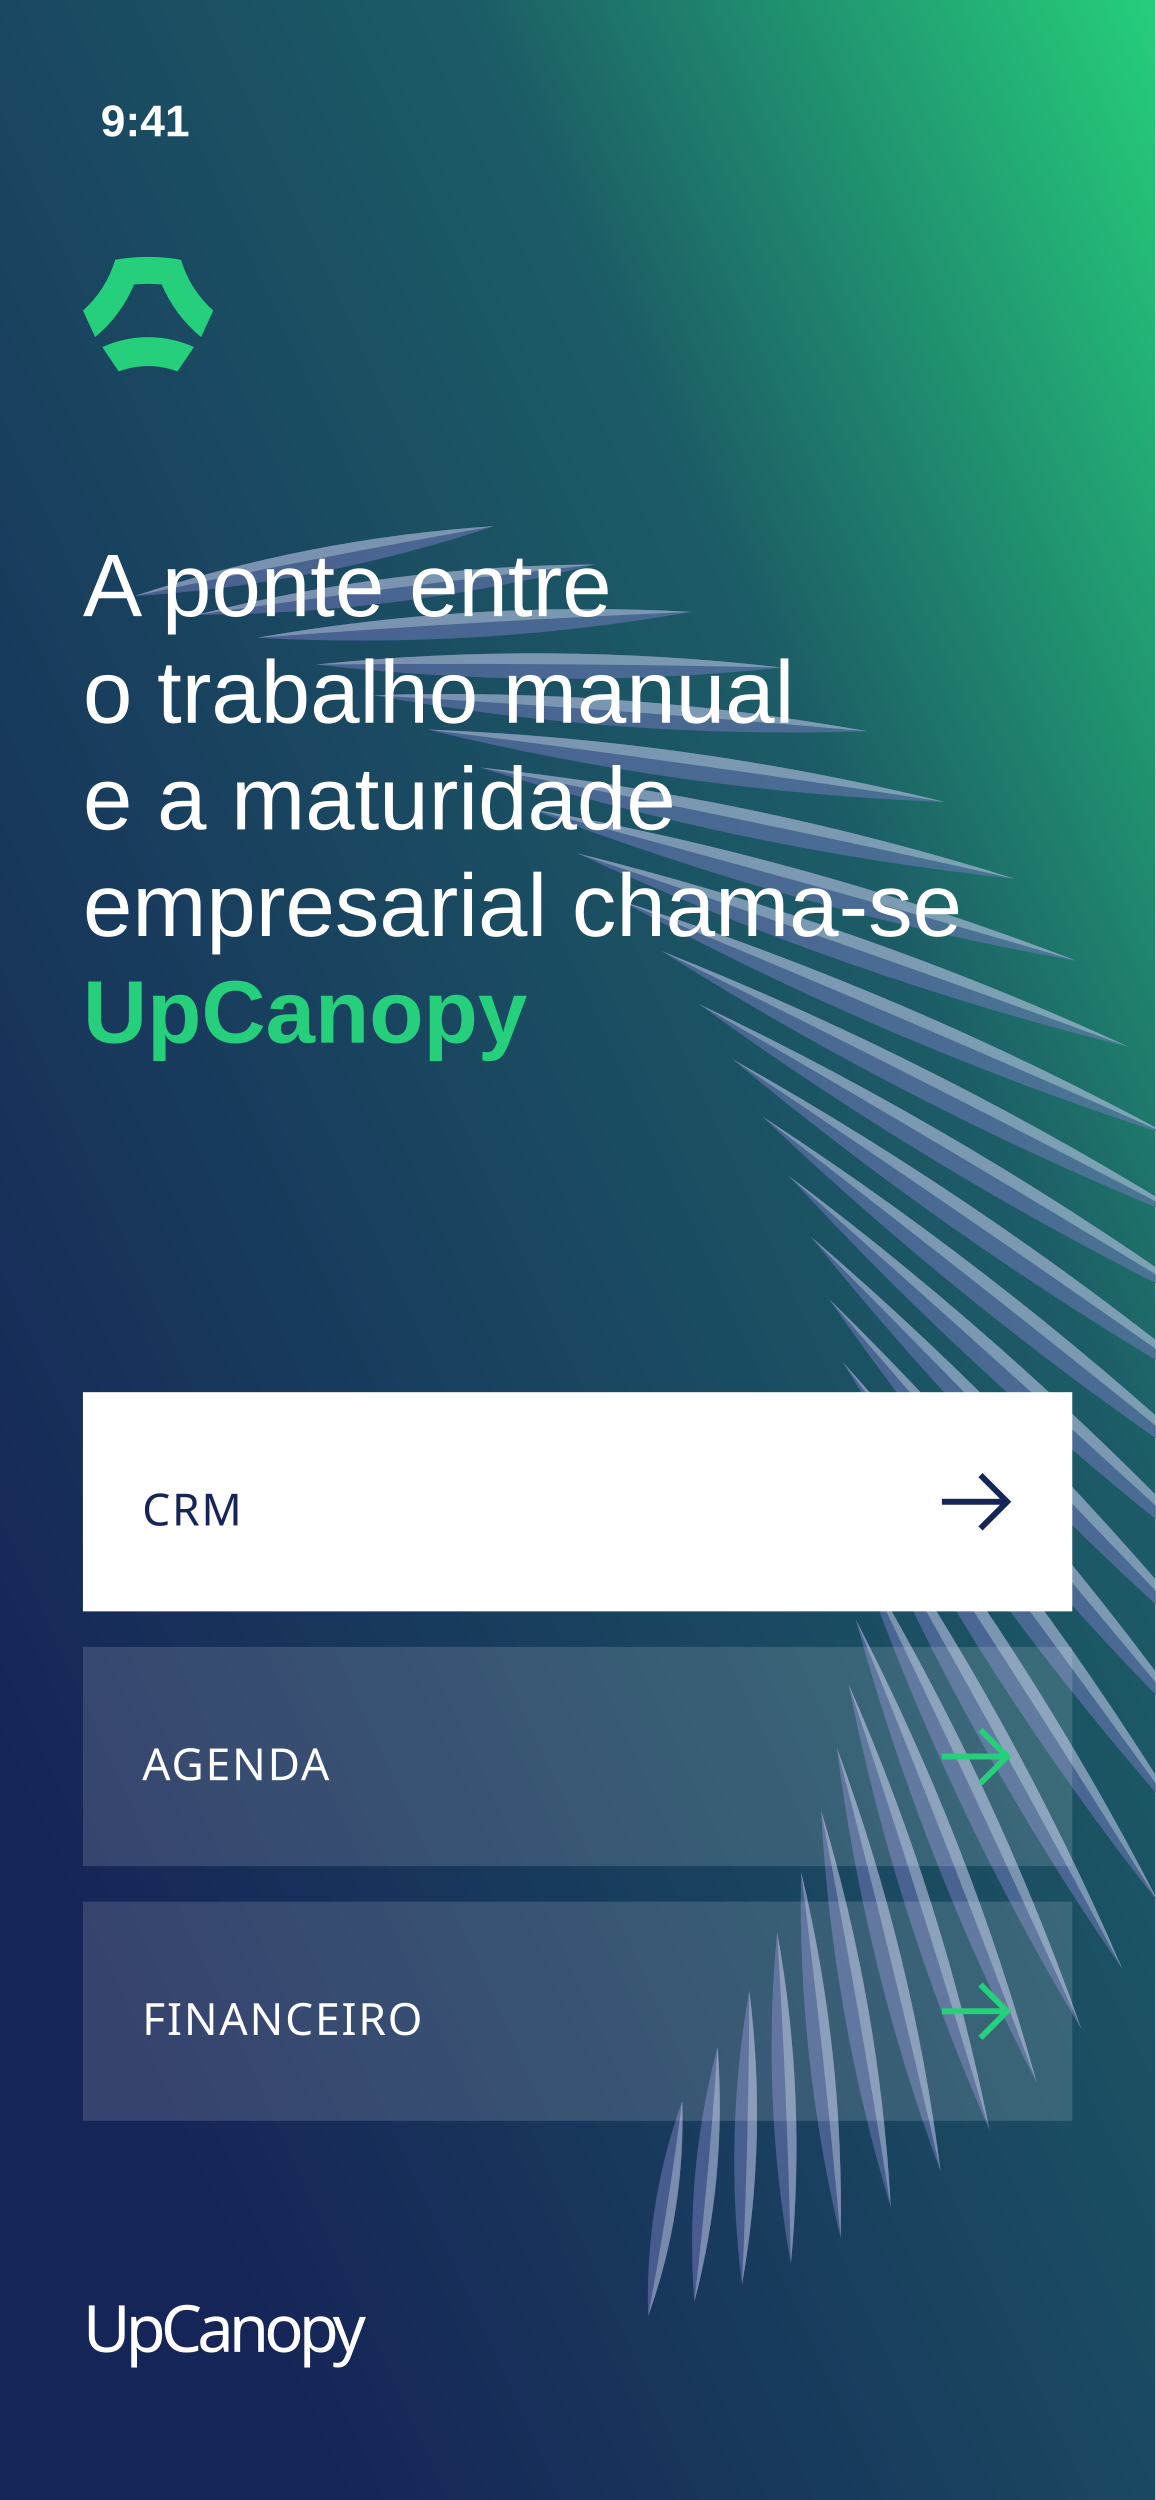
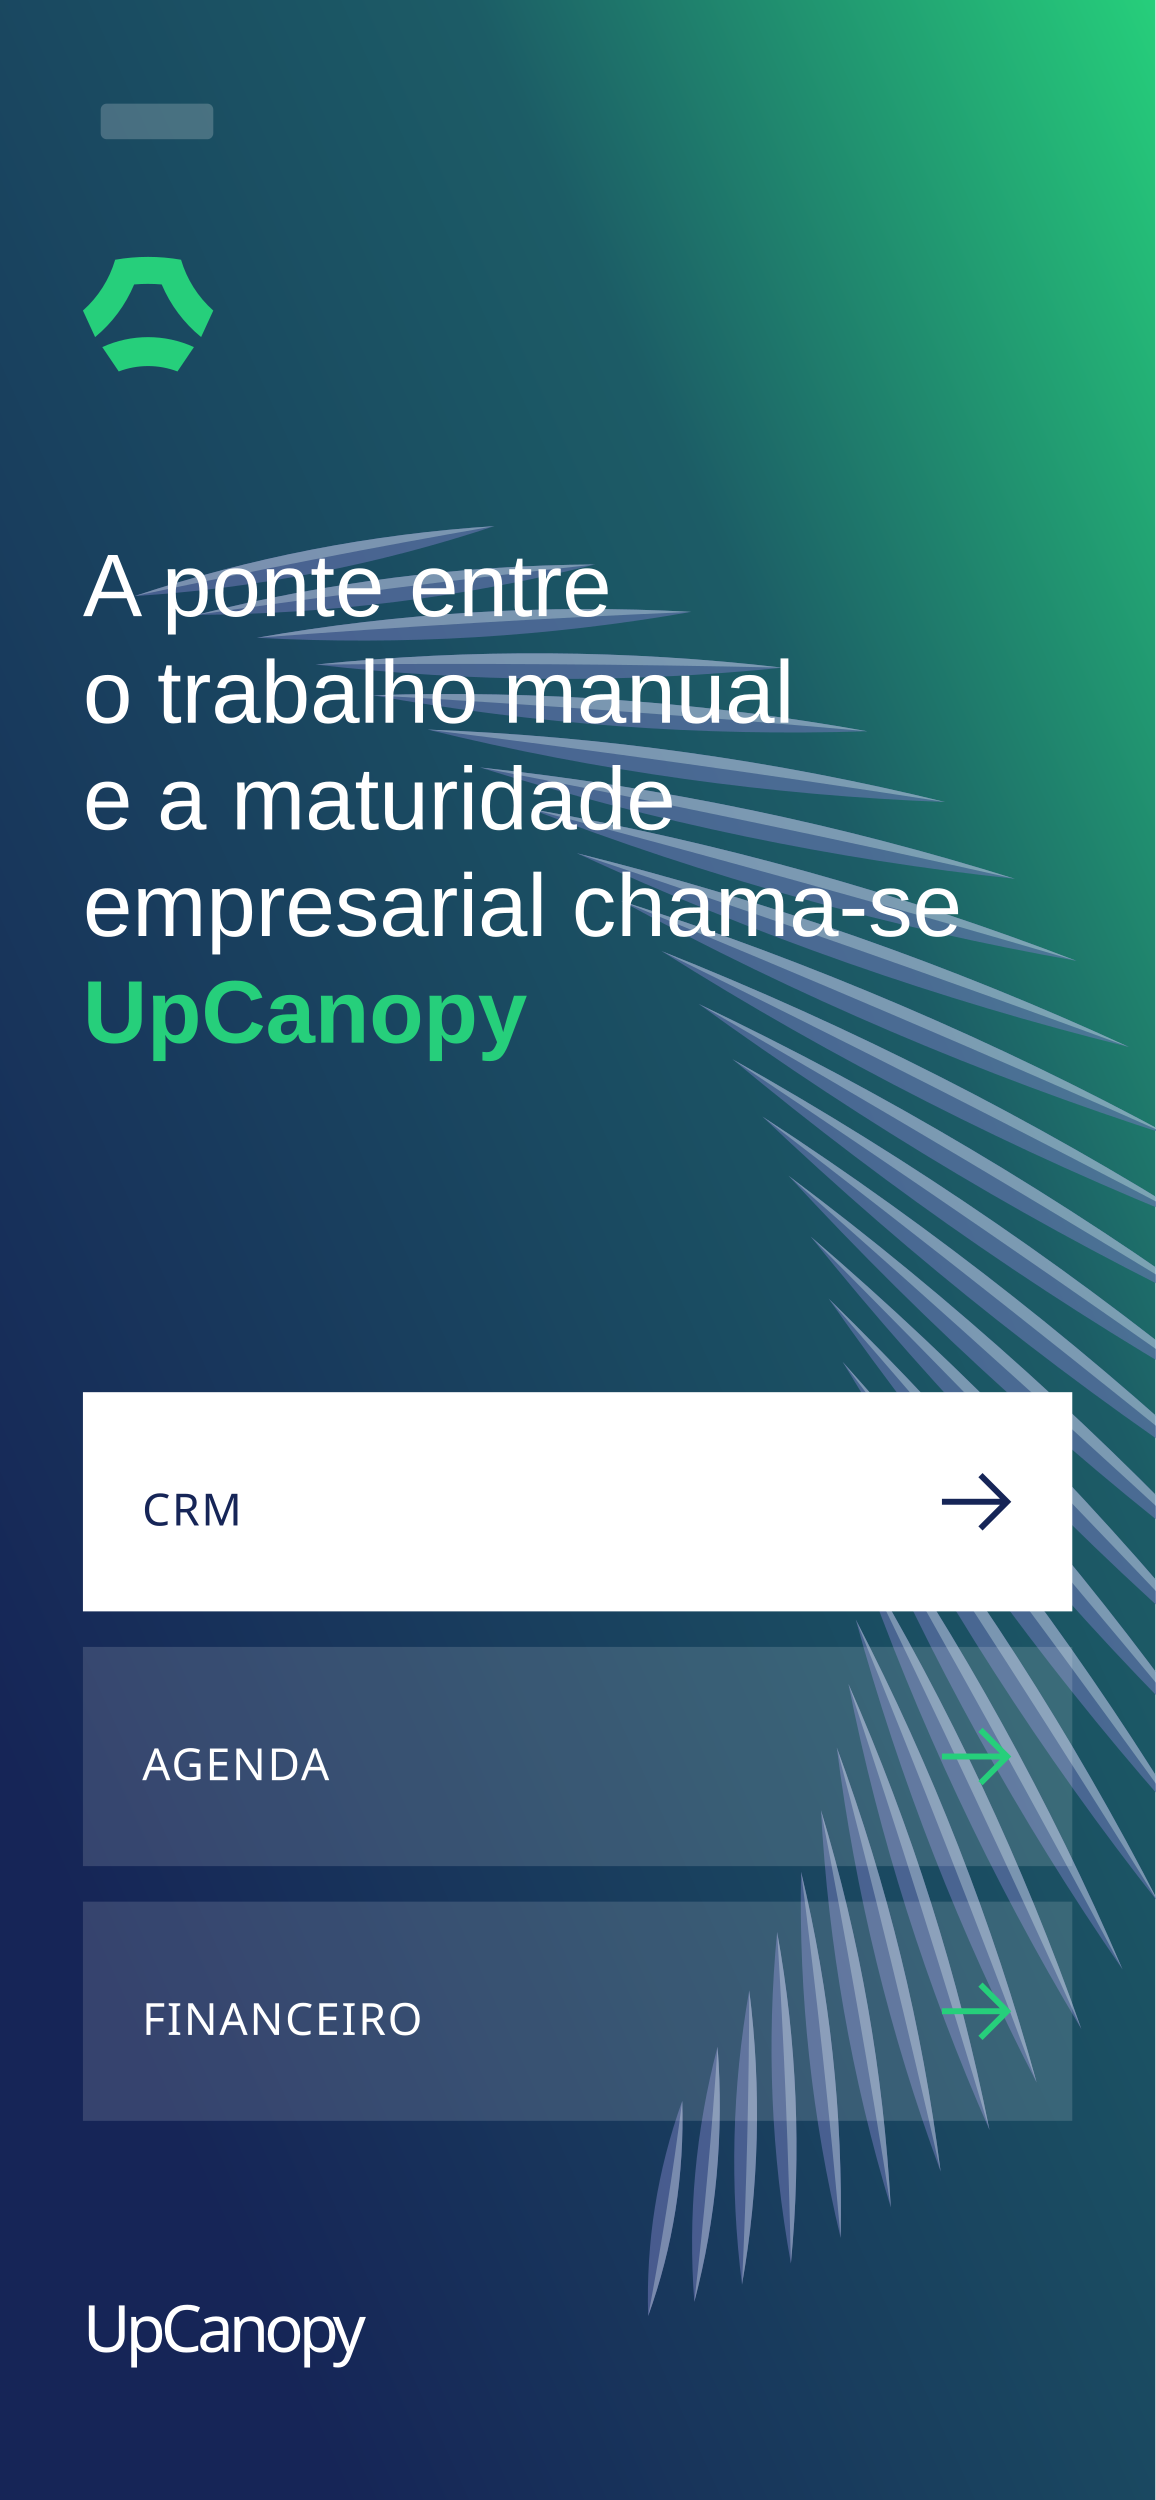
<svg xmlns="http://www.w3.org/2000/svg" viewBox="0 0 390 844" data-export="mobile-a-home-screen" role="img" aria-label="Home screen" style="color:rgb(22, 37, 87);fill:rgb(0, 0, 0);stroke:none;stroke-width:1px;" width="390" height="844">
  <g style="color:rgb(22, 37, 87);fill:rgb(0, 0, 0);stroke:none;stroke-width:1px;">
    <linearGradient id="mobile-a-art-home-sh-bg" x1="0" y1="1" x2="1" y2="0" style="color:rgb(22, 37, 87);fill:rgb(0, 0, 0);stroke:none;stroke-width:1px;">
      <stop offset="0.15" stop-color="#162557" style="color:rgb(22, 37, 87);fill:rgb(0, 0, 0);stroke:none;stroke-width:1px;stop-color:rgb(22, 37, 87);" />
      <stop offset="0.7" stop-color="#1C5C66" style="color:rgb(22, 37, 87);fill:rgb(0, 0, 0);stroke:none;stroke-width:1px;stop-color:rgb(28, 92, 102);" />
      <stop offset="1" stop-color="#26CF7B" style="color:rgb(22, 37, 87);fill:rgb(0, 0, 0);stroke:none;stroke-width:1px;stop-color:rgb(38, 207, 123);" />
    </linearGradient>
    <rect width="390" height="844" fill="url(#mobile-a-art-home-sh-bg)" style="color:rgb(22, 37, 87);fill:url(#mobile-a-art-home-sh-bg);stroke:none;stroke-width:1px;" />
    <g opacity="0.55" style="color:rgb(22, 37, 87);fill:rgb(0, 0, 0);stroke:none;stroke-width:1px;opacity:0.55;">
      <g transform="translate(45.41 201.24) rotate(349)" style="color:rgb(22, 37, 87);fill:rgb(0, 0, 0);stroke:none;stroke-width:1px;">
        <g style="color:rgb(22, 37, 87);fill:rgb(0, 0, 0);stroke:none;stroke-width:1px;">
          <path d="M0 0Q61.88 -7.96 123.75 0Q61.88 7.96 0 0Z" fill="#6F78B8" style="color:rgb(22, 37, 87);fill:rgb(111, 120, 184);stroke:none;stroke-width:1px;" />
          <path d="M0 0Q61.88 -7.96 123.75 0Q61.88 -1.19 0 0Z" fill="#C9CEF0" style="color:rgb(22, 37, 87);fill:rgb(201, 206, 240);stroke:none;stroke-width:1px;" />
        </g>
      </g>
      <g transform="translate(66.31 207.59) rotate(352.79)" style="color:rgb(22, 37, 87);fill:rgb(0, 0, 0);stroke:none;stroke-width:1px;">
        <g style="color:rgb(22, 37, 87);fill:rgb(0, 0, 0);stroke:none;stroke-width:1px;">
          <path d="M0 0Q67.8 -8.18 135.6 0Q67.8 8.18 0 0Z" fill="#6F78B8" style="color:rgb(22, 37, 87);fill:rgb(111, 120, 184);stroke:none;stroke-width:1px;" />
          <path d="M0 0Q67.8 -8.18 135.6 0Q67.8 -1.23 0 0Z" fill="#C9CEF0" style="color:rgb(22, 37, 87);fill:rgb(201, 206, 240);stroke:none;stroke-width:1px;" />
        </g>
      </g>
      <g transform="translate(86.74 215.31) rotate(356.59)" style="color:rgb(22, 37, 87);fill:rgb(0, 0, 0);stroke:none;stroke-width:1px;">
        <g style="color:rgb(22, 37, 87);fill:rgb(0, 0, 0);stroke:none;stroke-width:1px;">
          <path d="M0 0Q73.44 -8.4 146.89 0Q73.44 8.4 0 0Z" fill="#6F78B8" style="color:rgb(22, 37, 87);fill:rgb(111, 120, 184);stroke:none;stroke-width:1px;" />
          <path d="M0 0Q73.44 -8.4 146.89 0Q73.44 -1.26 0 0Z" fill="#C9CEF0" style="color:rgb(22, 37, 87);fill:rgb(201, 206, 240);stroke:none;stroke-width:1px;" />
        </g>
      </g>
      <g transform="translate(106.62 224.36) rotate(360.38)" style="color:rgb(22, 37, 87);fill:rgb(0, 0, 0);stroke:none;stroke-width:1px;">
        <g style="color:rgb(22, 37, 87);fill:rgb(0, 0, 0);stroke:none;stroke-width:1px;">
          <path d="M0 0Q78.76 -8.6 157.51 0Q78.76 8.6 0 0Z" fill="#6F78B8" style="color:rgb(22, 37, 87);fill:rgb(111, 120, 184);stroke:none;stroke-width:1px;" />
          <path d="M0 0Q78.76 -8.6 157.51 0Q78.76 -1.29 0 0Z" fill="#C9CEF0" style="color:rgb(22, 37, 87);fill:rgb(201, 206, 240);stroke:none;stroke-width:1px;" />
        </g>
      </g>
      <g transform="translate(125.86 234.71) rotate(364.17)" style="color:rgb(22, 37, 87);fill:rgb(0, 0, 0);stroke:none;stroke-width:1px;">
        <g style="color:rgb(22, 37, 87);fill:rgb(0, 0, 0);stroke:none;stroke-width:1px;">
          <path d="M0 0Q83.69 -8.79 167.37 0Q83.69 8.79 0 0Z" fill="#6F78B8" style="color:rgb(22, 37, 87);fill:rgb(111, 120, 184);stroke:none;stroke-width:1px;" />
          <path d="M0 0Q83.69 -8.79 167.37 0Q83.69 -1.32 0 0Z" fill="#C9CEF0" style="color:rgb(22, 37, 87);fill:rgb(201, 206, 240);stroke:none;stroke-width:1px;" />
        </g>
      </g>
      <g transform="translate(144.37 246.31) rotate(367.97)" style="color:rgb(22, 37, 87);fill:rgb(0, 0, 0);stroke:none;stroke-width:1px;">
        <g style="color:rgb(22, 37, 87);fill:rgb(0, 0, 0);stroke:none;stroke-width:1px;">
          <path d="M0 0Q88.19 -8.96 176.38 0Q88.19 8.96 0 0Z" fill="#6F78B8" style="color:rgb(22, 37, 87);fill:rgb(111, 120, 184);stroke:none;stroke-width:1px;" />
          <path d="M0 0Q88.19 -8.96 176.38 0Q88.19 -1.34 0 0Z" fill="#C9CEF0" style="color:rgb(22, 37, 87);fill:rgb(201, 206, 240);stroke:none;stroke-width:1px;" />
        </g>
      </g>
      <g transform="translate(162.07 259.1) rotate(371.76)" style="color:rgb(22, 37, 87);fill:rgb(0, 0, 0);stroke:none;stroke-width:1px;">
        <g style="color:rgb(22, 37, 87);fill:rgb(0, 0, 0);stroke:none;stroke-width:1px;">
          <path d="M0 0Q92.23 -9.11 184.45 0Q92.23 9.11 0 0Z" fill="#6F78B8" style="color:rgb(22, 37, 87);fill:rgb(111, 120, 184);stroke:none;stroke-width:1px;" />
          <path d="M0 0Q92.23 -9.11 184.45 0Q92.23 -1.37 0 0Z" fill="#C9CEF0" style="color:rgb(22, 37, 87);fill:rgb(201, 206, 240);stroke:none;stroke-width:1px;" />
        </g>
      </g>
      <g transform="translate(178.89 273.04) rotate(375.55)" style="color:rgb(22, 37, 87);fill:rgb(0, 0, 0);stroke:none;stroke-width:1px;">
        <g style="color:rgb(22, 37, 87);fill:rgb(0, 0, 0);stroke:none;stroke-width:1px;">
          <path d="M0 0Q95.76 -9.25 191.51 0Q95.76 9.25 0 0Z" fill="#6F78B8" style="color:rgb(22, 37, 87);fill:rgb(111, 120, 184);stroke:none;stroke-width:1px;" />
          <path d="M0 0Q95.76 -9.25 191.51 0Q95.76 -1.39 0 0Z" fill="#C9CEF0" style="color:rgb(22, 37, 87);fill:rgb(201, 206, 240);stroke:none;stroke-width:1px;" />
        </g>
      </g>
      <g transform="translate(194.75 288.06) rotate(379.34)" style="color:rgb(22, 37, 87);fill:rgb(0, 0, 0);stroke:none;stroke-width:1px;">
        <g style="color:rgb(22, 37, 87);fill:rgb(0, 0, 0);stroke:none;stroke-width:1px;">
          <path d="M0 0Q98.76 -9.36 197.51 0Q98.76 9.36 0 0Z" fill="#6F78B8" style="color:rgb(22, 37, 87);fill:rgb(111, 120, 184);stroke:none;stroke-width:1px;" />
          <path d="M0 0Q98.76 -9.36 197.51 0Q98.76 -1.4 0 0Z" fill="#C9CEF0" style="color:rgb(22, 37, 87);fill:rgb(201, 206, 240);stroke:none;stroke-width:1px;" />
        </g>
      </g>
      <g transform="translate(209.57 304.1) rotate(383.14)" style="color:rgb(22, 37, 87);fill:rgb(0, 0, 0);stroke:none;stroke-width:1px;">
        <g style="color:rgb(22, 37, 87);fill:rgb(0, 0, 0);stroke:none;stroke-width:1px;">
          <path d="M0 0Q101.19 -9.45 202.37 0Q101.19 9.45 0 0Z" fill="#6F78B8" style="color:rgb(22, 37, 87);fill:rgb(111, 120, 184);stroke:none;stroke-width:1px;" />
          <path d="M0 0Q101.19 -9.45 202.37 0Q101.19 -1.42 0 0Z" fill="#C9CEF0" style="color:rgb(22, 37, 87);fill:rgb(201, 206, 240);stroke:none;stroke-width:1px;" />
        </g>
      </g>
      <g transform="translate(223.31 321.08) rotate(386.93)" style="color:rgb(22, 37, 87);fill:rgb(0, 0, 0);stroke:none;stroke-width:1px;">
        <g style="color:rgb(22, 37, 87);fill:rgb(0, 0, 0);stroke:none;stroke-width:1px;">
          <path d="M0 0Q103.04 -9.53 206.07 0Q103.04 9.53 0 0Z" fill="#6F78B8" style="color:rgb(22, 37, 87);fill:rgb(111, 120, 184);stroke:none;stroke-width:1px;" />
          <path d="M0 0Q103.04 -9.53 206.07 0Q103.04 -1.43 0 0Z" fill="#C9CEF0" style="color:rgb(22, 37, 87);fill:rgb(201, 206, 240);stroke:none;stroke-width:1px;" />
        </g>
      </g>
      <g transform="translate(235.89 338.94) rotate(390.72)" style="color:rgb(22, 37, 87);fill:rgb(0, 0, 0);stroke:none;stroke-width:1px;">
        <g style="color:rgb(22, 37, 87);fill:rgb(0, 0, 0);stroke:none;stroke-width:1px;">
          <path d="M0 0Q104.28 -9.57 208.56 0Q104.28 9.57 0 0Z" fill="#6F78B8" style="color:rgb(22, 37, 87);fill:rgb(111, 120, 184);stroke:none;stroke-width:1px;" />
          <path d="M0 0Q104.28 -9.57 208.56 0Q104.28 -1.44 0 0Z" fill="#C9CEF0" style="color:rgb(22, 37, 87);fill:rgb(201, 206, 240);stroke:none;stroke-width:1px;" />
        </g>
      </g>
      <g transform="translate(247.27 357.59) rotate(394.52)" style="color:rgb(22, 37, 87);fill:rgb(0, 0, 0);stroke:none;stroke-width:1px;">
        <g style="color:rgb(22, 37, 87);fill:rgb(0, 0, 0);stroke:none;stroke-width:1px;">
          <path d="M0 0Q104.92 -9.6 209.83 0Q104.92 9.6 0 0Z" fill="#6F78B8" style="color:rgb(22, 37, 87);fill:rgb(111, 120, 184);stroke:none;stroke-width:1px;" />
          <path d="M0 0Q104.92 -9.6 209.83 0Q104.92 -1.44 0 0Z" fill="#C9CEF0" style="color:rgb(22, 37, 87);fill:rgb(201, 206, 240);stroke:none;stroke-width:1px;" />
        </g>
      </g>
      <g transform="translate(257.38 376.95) rotate(398.31)" style="color:rgb(22, 37, 87);fill:rgb(0, 0, 0);stroke:none;stroke-width:1px;">
        <g style="color:rgb(22, 37, 87);fill:rgb(0, 0, 0);stroke:none;stroke-width:1px;">
          <path d="M0 0Q104.93 -9.6 209.86 0Q104.93 9.6 0 0Z" fill="#6F78B8" style="color:rgb(22, 37, 87);fill:rgb(111, 120, 184);stroke:none;stroke-width:1px;" />
          <path d="M0 0Q104.93 -9.6 209.86 0Q104.93 -1.44 0 0Z" fill="#C9CEF0" style="color:rgb(22, 37, 87);fill:rgb(201, 206, 240);stroke:none;stroke-width:1px;" />
        </g>
      </g>
      <g transform="translate(266.19 396.93) rotate(402.1)" style="color:rgb(22, 37, 87);fill:rgb(0, 0, 0);stroke:none;stroke-width:1px;">
        <g style="color:rgb(22, 37, 87);fill:rgb(0, 0, 0);stroke:none;stroke-width:1px;">
          <path d="M0 0Q104.33 -9.57 208.65 0Q104.33 9.57 0 0Z" fill="#6F78B8" style="color:rgb(22, 37, 87);fill:rgb(111, 120, 184);stroke:none;stroke-width:1px;" />
          <path d="M0 0Q104.33 -9.57 208.65 0Q104.33 -1.44 0 0Z" fill="#C9CEF0" style="color:rgb(22, 37, 87);fill:rgb(201, 206, 240);stroke:none;stroke-width:1px;" />
        </g>
      </g>
      <g transform="translate(273.66 417.46) rotate(405.9)" style="color:rgb(22, 37, 87);fill:rgb(0, 0, 0);stroke:none;stroke-width:1px;">
        <g style="color:rgb(22, 37, 87);fill:rgb(0, 0, 0);stroke:none;stroke-width:1px;">
          <path d="M0 0Q103.11 -9.53 206.21 0Q103.11 9.53 0 0Z" fill="#6F78B8" style="color:rgb(22, 37, 87);fill:rgb(111, 120, 184);stroke:none;stroke-width:1px;" />
          <path d="M0 0Q103.11 -9.53 206.21 0Q103.11 -1.43 0 0Z" fill="#C9CEF0" style="color:rgb(22, 37, 87);fill:rgb(201, 206, 240);stroke:none;stroke-width:1px;" />
        </g>
      </g>
      <g transform="translate(279.76 438.43) rotate(409.69)" style="color:rgb(22, 37, 87);fill:rgb(0, 0, 0);stroke:none;stroke-width:1px;">
        <g style="color:rgb(22, 37, 87);fill:rgb(0, 0, 0);stroke:none;stroke-width:1px;">
          <path d="M0 0Q101.29 -9.46 202.57 0Q101.29 9.46 0 0Z" fill="#6F78B8" style="color:rgb(22, 37, 87);fill:rgb(111, 120, 184);stroke:none;stroke-width:1px;" />
          <path d="M0 0Q101.29 -9.46 202.57 0Q101.29 -1.42 0 0Z" fill="#C9CEF0" style="color:rgb(22, 37, 87);fill:rgb(201, 206, 240);stroke:none;stroke-width:1px;" />
        </g>
      </g>
      <g transform="translate(284.46 459.76) rotate(413.48)" style="color:rgb(22, 37, 87);fill:rgb(0, 0, 0);stroke:none;stroke-width:1px;">
        <g style="color:rgb(22, 37, 87);fill:rgb(0, 0, 0);stroke:none;stroke-width:1px;">
          <path d="M0 0Q98.88 -9.37 197.75 0Q98.88 9.37 0 0Z" fill="#6F78B8" style="color:rgb(22, 37, 87);fill:rgb(111, 120, 184);stroke:none;stroke-width:1px;" />
          <path d="M0 0Q98.88 -9.37 197.75 0Q98.88 -1.41 0 0Z" fill="#C9CEF0" style="color:rgb(22, 37, 87);fill:rgb(201, 206, 240);stroke:none;stroke-width:1px;" />
        </g>
      </g>
      <g transform="translate(287.73 481.36) rotate(417.28)" style="color:rgb(22, 37, 87);fill:rgb(0, 0, 0);stroke:none;stroke-width:1px;">
        <g style="color:rgb(22, 37, 87);fill:rgb(0, 0, 0);stroke:none;stroke-width:1px;">
          <path d="M0 0Q95.91 -9.25 191.81 0Q95.91 9.25 0 0Z" fill="#6F78B8" style="color:rgb(22, 37, 87);fill:rgb(111, 120, 184);stroke:none;stroke-width:1px;" />
          <path d="M0 0Q95.91 -9.25 191.81 0Q95.91 -1.39 0 0Z" fill="#C9CEF0" style="color:rgb(22, 37, 87);fill:rgb(201, 206, 240);stroke:none;stroke-width:1px;" />
        </g>
      </g>
      <g transform="translate(289.57 503.13) rotate(421.07)" style="color:rgb(22, 37, 87);fill:rgb(0, 0, 0);stroke:none;stroke-width:1px;">
        <g style="color:rgb(22, 37, 87);fill:rgb(0, 0, 0);stroke:none;stroke-width:1px;">
          <path d="M0 0Q92.4 -9.12 184.79 0Q92.4 9.12 0 0Z" fill="#6F78B8" style="color:rgb(22, 37, 87);fill:rgb(111, 120, 184);stroke:none;stroke-width:1px;" />
          <path d="M0 0Q92.4 -9.12 184.79 0Q92.4 -1.37 0 0Z" fill="#C9CEF0" style="color:rgb(22, 37, 87);fill:rgb(201, 206, 240);stroke:none;stroke-width:1px;" />
        </g>
      </g>
      <g transform="translate(289.96 524.96) rotate(424.86)" style="color:rgb(22, 37, 87);fill:rgb(0, 0, 0);stroke:none;stroke-width:1px;">
        <g style="color:rgb(22, 37, 87);fill:rgb(0, 0, 0);stroke:none;stroke-width:1px;">
          <path d="M0 0Q88.39 -8.97 176.77 0Q88.39 8.97 0 0Z" fill="#6F78B8" style="color:rgb(22, 37, 87);fill:rgb(111, 120, 184);stroke:none;stroke-width:1px;" />
          <path d="M0 0Q88.39 -8.97 176.77 0Q88.39 -1.35 0 0Z" fill="#C9CEF0" style="color:rgb(22, 37, 87);fill:rgb(201, 206, 240);stroke:none;stroke-width:1px;" />
        </g>
      </g>
      <g transform="translate(288.91 546.78) rotate(428.66)" style="color:rgb(22, 37, 87);fill:rgb(0, 0, 0);stroke:none;stroke-width:1px;">
        <g style="color:rgb(22, 37, 87);fill:rgb(0, 0, 0);stroke:none;stroke-width:1px;">
          <path d="M0 0Q83.9 -8.8 167.8 0Q83.9 8.8 0 0Z" fill="#6F78B8" style="color:rgb(22, 37, 87);fill:rgb(111, 120, 184);stroke:none;stroke-width:1px;" />
          <path d="M0 0Q83.9 -8.8 167.8 0Q83.9 -1.32 0 0Z" fill="#C9CEF0" style="color:rgb(22, 37, 87);fill:rgb(201, 206, 240);stroke:none;stroke-width:1px;" />
        </g>
      </g>
      <g transform="translate(286.42 568.48) rotate(432.45)" style="color:rgb(22, 37, 87);fill:rgb(0, 0, 0);stroke:none;stroke-width:1px;">
        <g style="color:rgb(22, 37, 87);fill:rgb(0, 0, 0);stroke:none;stroke-width:1px;">
          <path d="M0 0Q78.99 -8.61 157.98 0Q78.99 8.61 0 0Z" fill="#6F78B8" style="color:rgb(22, 37, 87);fill:rgb(111, 120, 184);stroke:none;stroke-width:1px;" />
          <path d="M0 0Q78.99 -8.61 157.98 0Q78.99 -1.29 0 0Z" fill="#C9CEF0" style="color:rgb(22, 37, 87);fill:rgb(201, 206, 240);stroke:none;stroke-width:1px;" />
        </g>
      </g>
      <g transform="translate(282.5 589.97) rotate(436.24)" style="color:rgb(22, 37, 87);fill:rgb(0, 0, 0);stroke:none;stroke-width:1px;">
        <g style="color:rgb(22, 37, 87);fill:rgb(0, 0, 0);stroke:none;stroke-width:1px;">
          <path d="M0 0Q73.69 -8.41 147.39 0Q73.69 8.41 0 0Z" fill="#6F78B8" style="color:rgb(22, 37, 87);fill:rgb(111, 120, 184);stroke:none;stroke-width:1px;" />
          <path d="M0 0Q73.69 -8.41 147.39 0Q73.69 -1.26 0 0Z" fill="#C9CEF0" style="color:rgb(22, 37, 87);fill:rgb(201, 206, 240);stroke:none;stroke-width:1px;" />
        </g>
      </g>
      <g transform="translate(277.16 611.15) rotate(440.03)" style="color:rgb(22, 37, 87);fill:rgb(0, 0, 0);stroke:none;stroke-width:1px;">
        <g style="color:rgb(22, 37, 87);fill:rgb(0, 0, 0);stroke:none;stroke-width:1px;">
          <path d="M0 0Q68.07 -8.19 136.13 0Q68.07 8.19 0 0Z" fill="#6F78B8" style="color:rgb(22, 37, 87);fill:rgb(111, 120, 184);stroke:none;stroke-width:1px;" />
          <path d="M0 0Q68.07 -8.19 136.13 0Q68.07 -1.23 0 0Z" fill="#C9CEF0" style="color:rgb(22, 37, 87);fill:rgb(201, 206, 240);stroke:none;stroke-width:1px;" />
        </g>
      </g>
      <g transform="translate(270.44 631.93) rotate(443.83)" style="color:rgb(22, 37, 87);fill:rgb(0, 0, 0);stroke:none;stroke-width:1px;">
        <g style="color:rgb(22, 37, 87);fill:rgb(0, 0, 0);stroke:none;stroke-width:1px;">
          <path d="M0 0Q62.15 -7.97 124.3 0Q62.15 7.97 0 0Z" fill="#6F78B8" style="color:rgb(22, 37, 87);fill:rgb(111, 120, 184);stroke:none;stroke-width:1px;" />
          <path d="M0 0Q62.15 -7.97 124.3 0Q62.15 -1.2 0 0Z" fill="#C9CEF0" style="color:rgb(22, 37, 87);fill:rgb(201, 206, 240);stroke:none;stroke-width:1px;" />
        </g>
      </g>
      <g transform="translate(262.35 652.22) rotate(447.62)" style="color:rgb(22, 37, 87);fill:rgb(0, 0, 0);stroke:none;stroke-width:1px;">
        <g style="color:rgb(22, 37, 87);fill:rgb(0, 0, 0);stroke:none;stroke-width:1px;">
          <path d="M0 0Q56.01 -7.73 112.01 0Q56.01 7.73 0 0Z" fill="#6F78B8" style="color:rgb(22, 37, 87);fill:rgb(111, 120, 184);stroke:none;stroke-width:1px;" />
          <path d="M0 0Q56.01 -7.73 112.01 0Q56.01 -1.16 0 0Z" fill="#C9CEF0" style="color:rgb(22, 37, 87);fill:rgb(201, 206, 240);stroke:none;stroke-width:1px;" />
        </g>
      </g>
      <g transform="translate(252.94 671.94) rotate(451.41)" style="color:rgb(22, 37, 87);fill:rgb(0, 0, 0);stroke:none;stroke-width:1px;">
        <g style="color:rgb(22, 37, 87);fill:rgb(0, 0, 0);stroke:none;stroke-width:1px;">
          <path d="M0 0Q49.69 -7.49 99.37 0Q49.69 7.49 0 0Z" fill="#6F78B8" style="color:rgb(22, 37, 87);fill:rgb(111, 120, 184);stroke:none;stroke-width:1px;" />
          <path d="M0 0Q49.69 -7.49 99.37 0Q49.69 -1.12 0 0Z" fill="#C9CEF0" style="color:rgb(22, 37, 87);fill:rgb(201, 206, 240);stroke:none;stroke-width:1px;" />
        </g>
      </g>
      <g transform="translate(242.25 690.98) rotate(455.21)" style="color:rgb(22, 37, 87);fill:rgb(0, 0, 0);stroke:none;stroke-width:1px;">
        <g style="color:rgb(22, 37, 87);fill:rgb(0, 0, 0);stroke:none;stroke-width:1px;">
          <path d="M0 0Q43.25 -7.25 86.49 0Q43.25 7.25 0 0Z" fill="#6F78B8" style="color:rgb(22, 37, 87);fill:rgb(111, 120, 184);stroke:none;stroke-width:1px;" />
          <path d="M0 0Q43.25 -7.25 86.49 0Q43.25 -1.09 0 0Z" fill="#C9CEF0" style="color:rgb(22, 37, 87);fill:rgb(201, 206, 240);stroke:none;stroke-width:1px;" />
        </g>
      </g>
      <g transform="translate(230.32 709.28) rotate(459)" style="color:rgb(22, 37, 87);fill:rgb(0, 0, 0);stroke:none;stroke-width:1px;">
        <g style="color:rgb(22, 37, 87);fill:rgb(0, 0, 0);stroke:none;stroke-width:1px;">
          <path d="M0 0Q36.75 -7 73.5 0Q36.75 7 0 0Z" fill="#6F78B8" style="color:rgb(22, 37, 87);fill:rgb(111, 120, 184);stroke:none;stroke-width:1px;" />
          <path d="M0 0Q36.75 -7 73.5 0Q36.75 -1.05 0 0Z" fill="#C9CEF0" style="color:rgb(22, 37, 87);fill:rgb(201, 206, 240);stroke:none;stroke-width:1px;" />
        </g>
      </g>
    </g>
-     <text x="34" y="46" font-size="15" font-weight="700" fill="#FFFFFF" style="color:rgb(22, 37, 87);fill:rgb(255, 255, 255);stroke:none;stroke-width:1px;font-family:'Red Hat Display', 'Helvetica Neue', Arial, system-ui, sans-serif;font-size:15px;font-weight:700;">9:41</text>
+     <rect x="34" y="35" width="38" height="12" rx="2" fill="#FFFFFF" opacity="0.2" style="color:rgb(22, 37, 87);fill:rgb(255, 255, 255);stroke:none;stroke-width:1px;opacity:0.2;" />
    <g transform="translate(28 84) scale(0.44)" fill="#26CF7B" style="color:rgb(22, 37, 87);fill:rgb(38, 207, 123);stroke:none;stroke-width:1px;">
      <path d="M24.73 8.38A146.98 146.98 0 0 1 75.27 8.38A83.79 83.79 0 0 0 100 47.39L90.66 67.72A104.67 104.67 0 0 1 60.44 27.34A126.1 126.1 0 0 0 39.29 27.34A104.67 104.67 0 0 1 9.34 67.72L0 47.39A83.79 83.79 0 0 0 24.73 8.38Z" style="color:rgb(22, 37, 87);fill:rgb(38, 207, 123);stroke:none;stroke-width:1px;" />
      <path d="M14.84 75.41A84.62 84.62 0 0 1 85.16 75.41L72.53 94.09A63.46 63.46 0 0 0 27.47 94.09Z" style="color:rgb(22, 37, 87);fill:rgb(38, 207, 123);stroke:none;stroke-width:1px;" />
    </g>
    <text font-size="30" font-weight="300" fill="#FFFFFF" style="color:rgb(22, 37, 87);fill:rgb(255, 255, 255);stroke:none;stroke-width:1px;font-family:'Red Hat Display', 'Helvetica Neue', Arial, system-ui, sans-serif;font-size:30px;font-weight:300;">
      <tspan x="28" y="208" style="color:rgb(22, 37, 87);fill:rgb(255, 255, 255);stroke:none;stroke-width:1px;font-family:'Red Hat Display', 'Helvetica Neue', Arial, system-ui, sans-serif;font-size:30px;font-weight:300;">A ponte entre</tspan>
      <tspan x="28" y="244" style="color:rgb(22, 37, 87);fill:rgb(255, 255, 255);stroke:none;stroke-width:1px;font-family:'Red Hat Display', 'Helvetica Neue', Arial, system-ui, sans-serif;font-size:30px;font-weight:300;">o trabalho manual</tspan>
      <tspan x="28" y="280" style="color:rgb(22, 37, 87);fill:rgb(255, 255, 255);stroke:none;stroke-width:1px;font-family:'Red Hat Display', 'Helvetica Neue', Arial, system-ui, sans-serif;font-size:30px;font-weight:300;">e a maturidade</tspan>
      <tspan x="28" y="316" style="color:rgb(22, 37, 87);fill:rgb(255, 255, 255);stroke:none;stroke-width:1px;font-family:'Red Hat Display', 'Helvetica Neue', Arial, system-ui, sans-serif;font-size:30px;font-weight:300;">empresarial chama-se</tspan>
      <tspan x="28" y="352" font-weight="700" fill="#26CF7B" style="color:rgb(22, 37, 87);fill:rgb(38, 207, 123);stroke:none;stroke-width:1px;font-family:'Red Hat Display', 'Helvetica Neue', Arial, system-ui, sans-serif;font-size:30px;font-weight:700;">UpCanopy</tspan>
    </text>
    <g transform="translate(28 470)" style="color:rgb(22, 37, 87);fill:rgb(0, 0, 0);stroke:none;stroke-width:1px;">
      <rect width="334" height="74" fill="#FFFFFF" fill-opacity="1" style="color:rgb(22, 37, 87);fill:rgb(255, 255, 255);stroke:none;stroke-width:1px;" />
      <text x="20" y="45" font-size="15" font-weight="500" letter-spacing="0.6" style="color:rgb(22, 37, 87);fill:rgb(22, 37, 87);stroke:none;stroke-width:1px;font-family:'Lexend Exa', 'Arial Black', system-ui, sans-serif;font-size:15px;font-weight:500;letter-spacing:0.6px;" fill="#162557">CRM</text>
      <path d="M290 37h22m-9-9 9 9-9 9" fill="none" stroke="#162557" stroke-width="2" style="color:rgb(22, 37, 87);fill:none;stroke:rgb(22, 37, 87);stroke-width:2px;" />
    </g>
    <g transform="translate(28 556)" style="color:rgb(22, 37, 87);fill:rgb(0, 0, 0);stroke:none;stroke-width:1px;">
      <rect width="334" height="74" fill="#FFFFFF" fill-opacity="0.14" style="color:rgb(22, 37, 87);fill:rgb(255, 255, 255);fill-opacity:0.14;stroke:none;stroke-width:1px;" />
      <text x="20" y="45" font-size="15" font-weight="500" letter-spacing="0.6" style="color:rgb(22, 37, 87);fill:rgb(255, 255, 255);stroke:none;stroke-width:1px;font-family:'Lexend Exa', 'Arial Black', system-ui, sans-serif;font-size:15px;font-weight:500;letter-spacing:0.6px;" fill="#FFFFFF">AGENDA</text>
      <path d="M290 37h22m-9-9 9 9-9 9" fill="none" stroke="#26CF7B" stroke-width="2" style="color:rgb(22, 37, 87);fill:none;stroke:rgb(38, 207, 123);stroke-width:2px;" />
    </g>
    <g transform="translate(28 642)" style="color:rgb(22, 37, 87);fill:rgb(0, 0, 0);stroke:none;stroke-width:1px;">
      <rect width="334" height="74" fill="#FFFFFF" fill-opacity="0.14" style="color:rgb(22, 37, 87);fill:rgb(255, 255, 255);fill-opacity:0.14;stroke:none;stroke-width:1px;" />
      <text x="20" y="45" font-size="15" font-weight="500" letter-spacing="0.6" style="color:rgb(22, 37, 87);fill:rgb(255, 255, 255);stroke:none;stroke-width:1px;font-family:'Lexend Exa', 'Arial Black', system-ui, sans-serif;font-size:15px;font-weight:500;letter-spacing:0.6px;" fill="#FFFFFF">FINANCEIRO</text>
      <path d="M290 37h22m-9-9 9 9-9 9" fill="none" stroke="#26CF7B" stroke-width="2" style="color:rgb(22, 37, 87);fill:none;stroke:rgb(38, 207, 123);stroke-width:2px;" />
    </g>
    <text x="28" y="794" font-size="22" font-weight="500" text-anchor="start" fill="#FFFFFF" letter-spacing="-1.65" style="color:rgb(22, 37, 87);fill:rgb(255, 255, 255);stroke:none;stroke-width:1px;font-family:'Lexend Exa', 'Arial Black', system-ui, sans-serif;font-size:22px;font-weight:500;letter-spacing:-1.65px;">UpCanopy</text>
  </g>
</svg>
